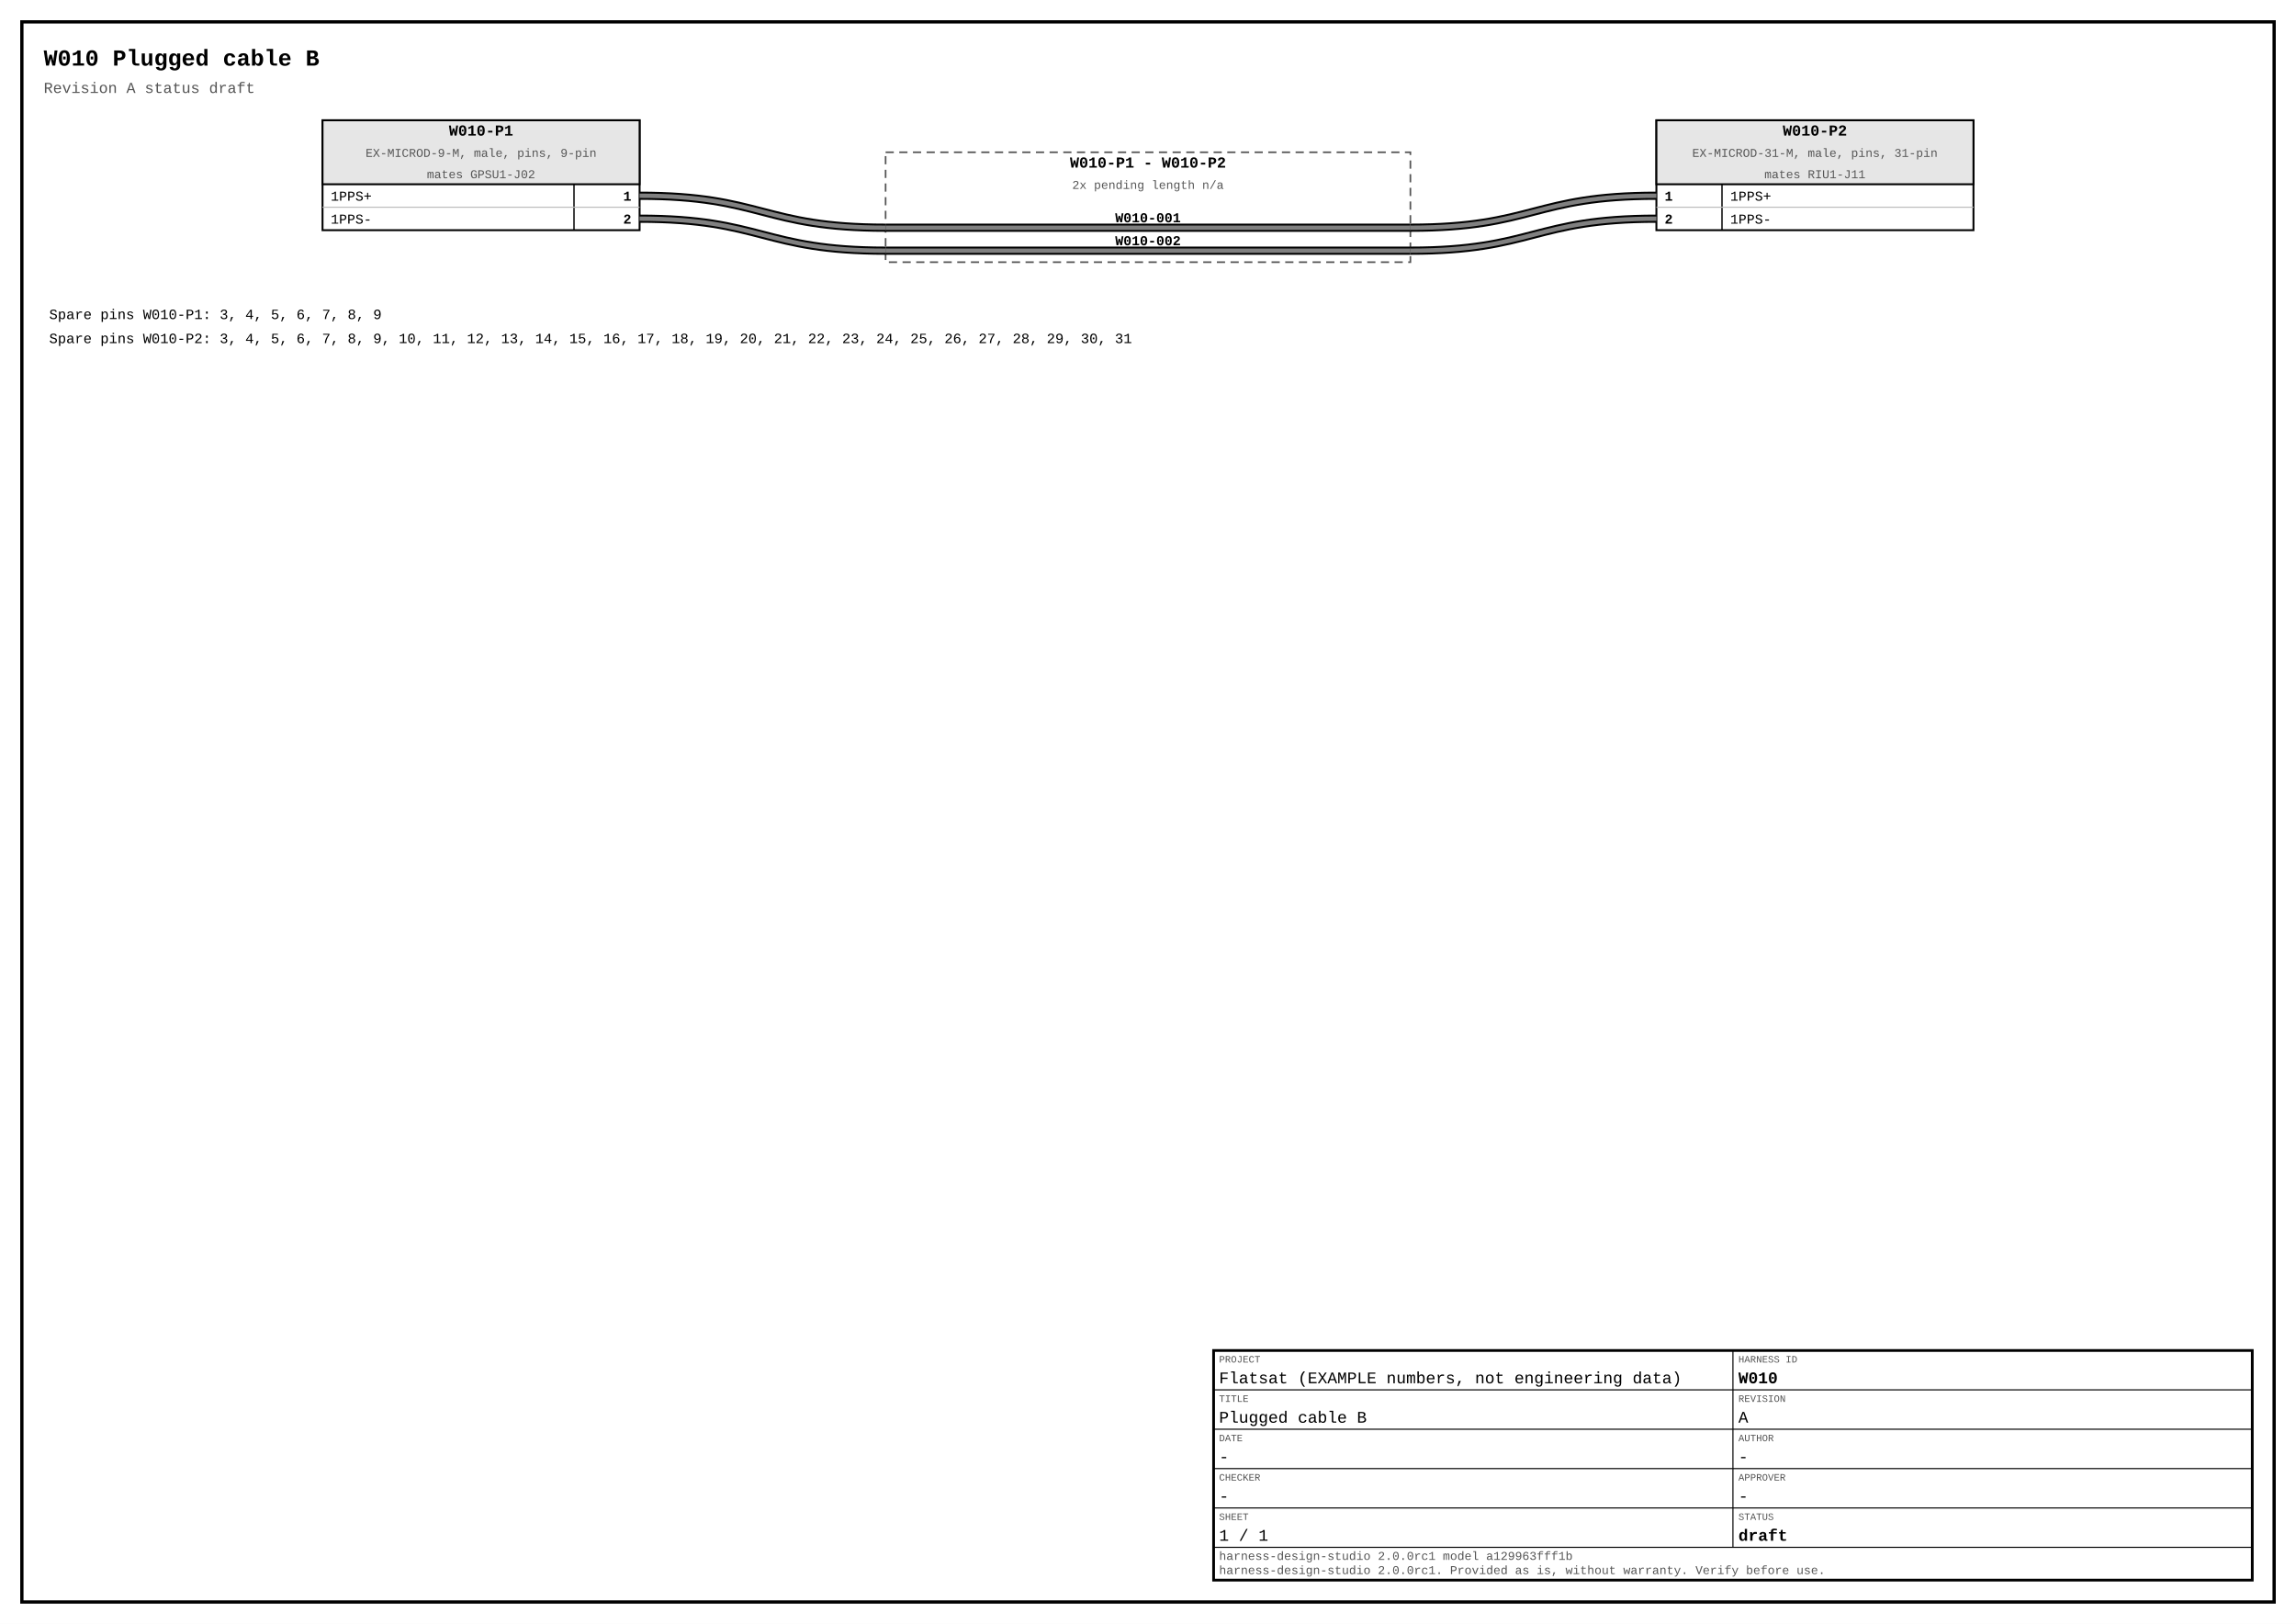
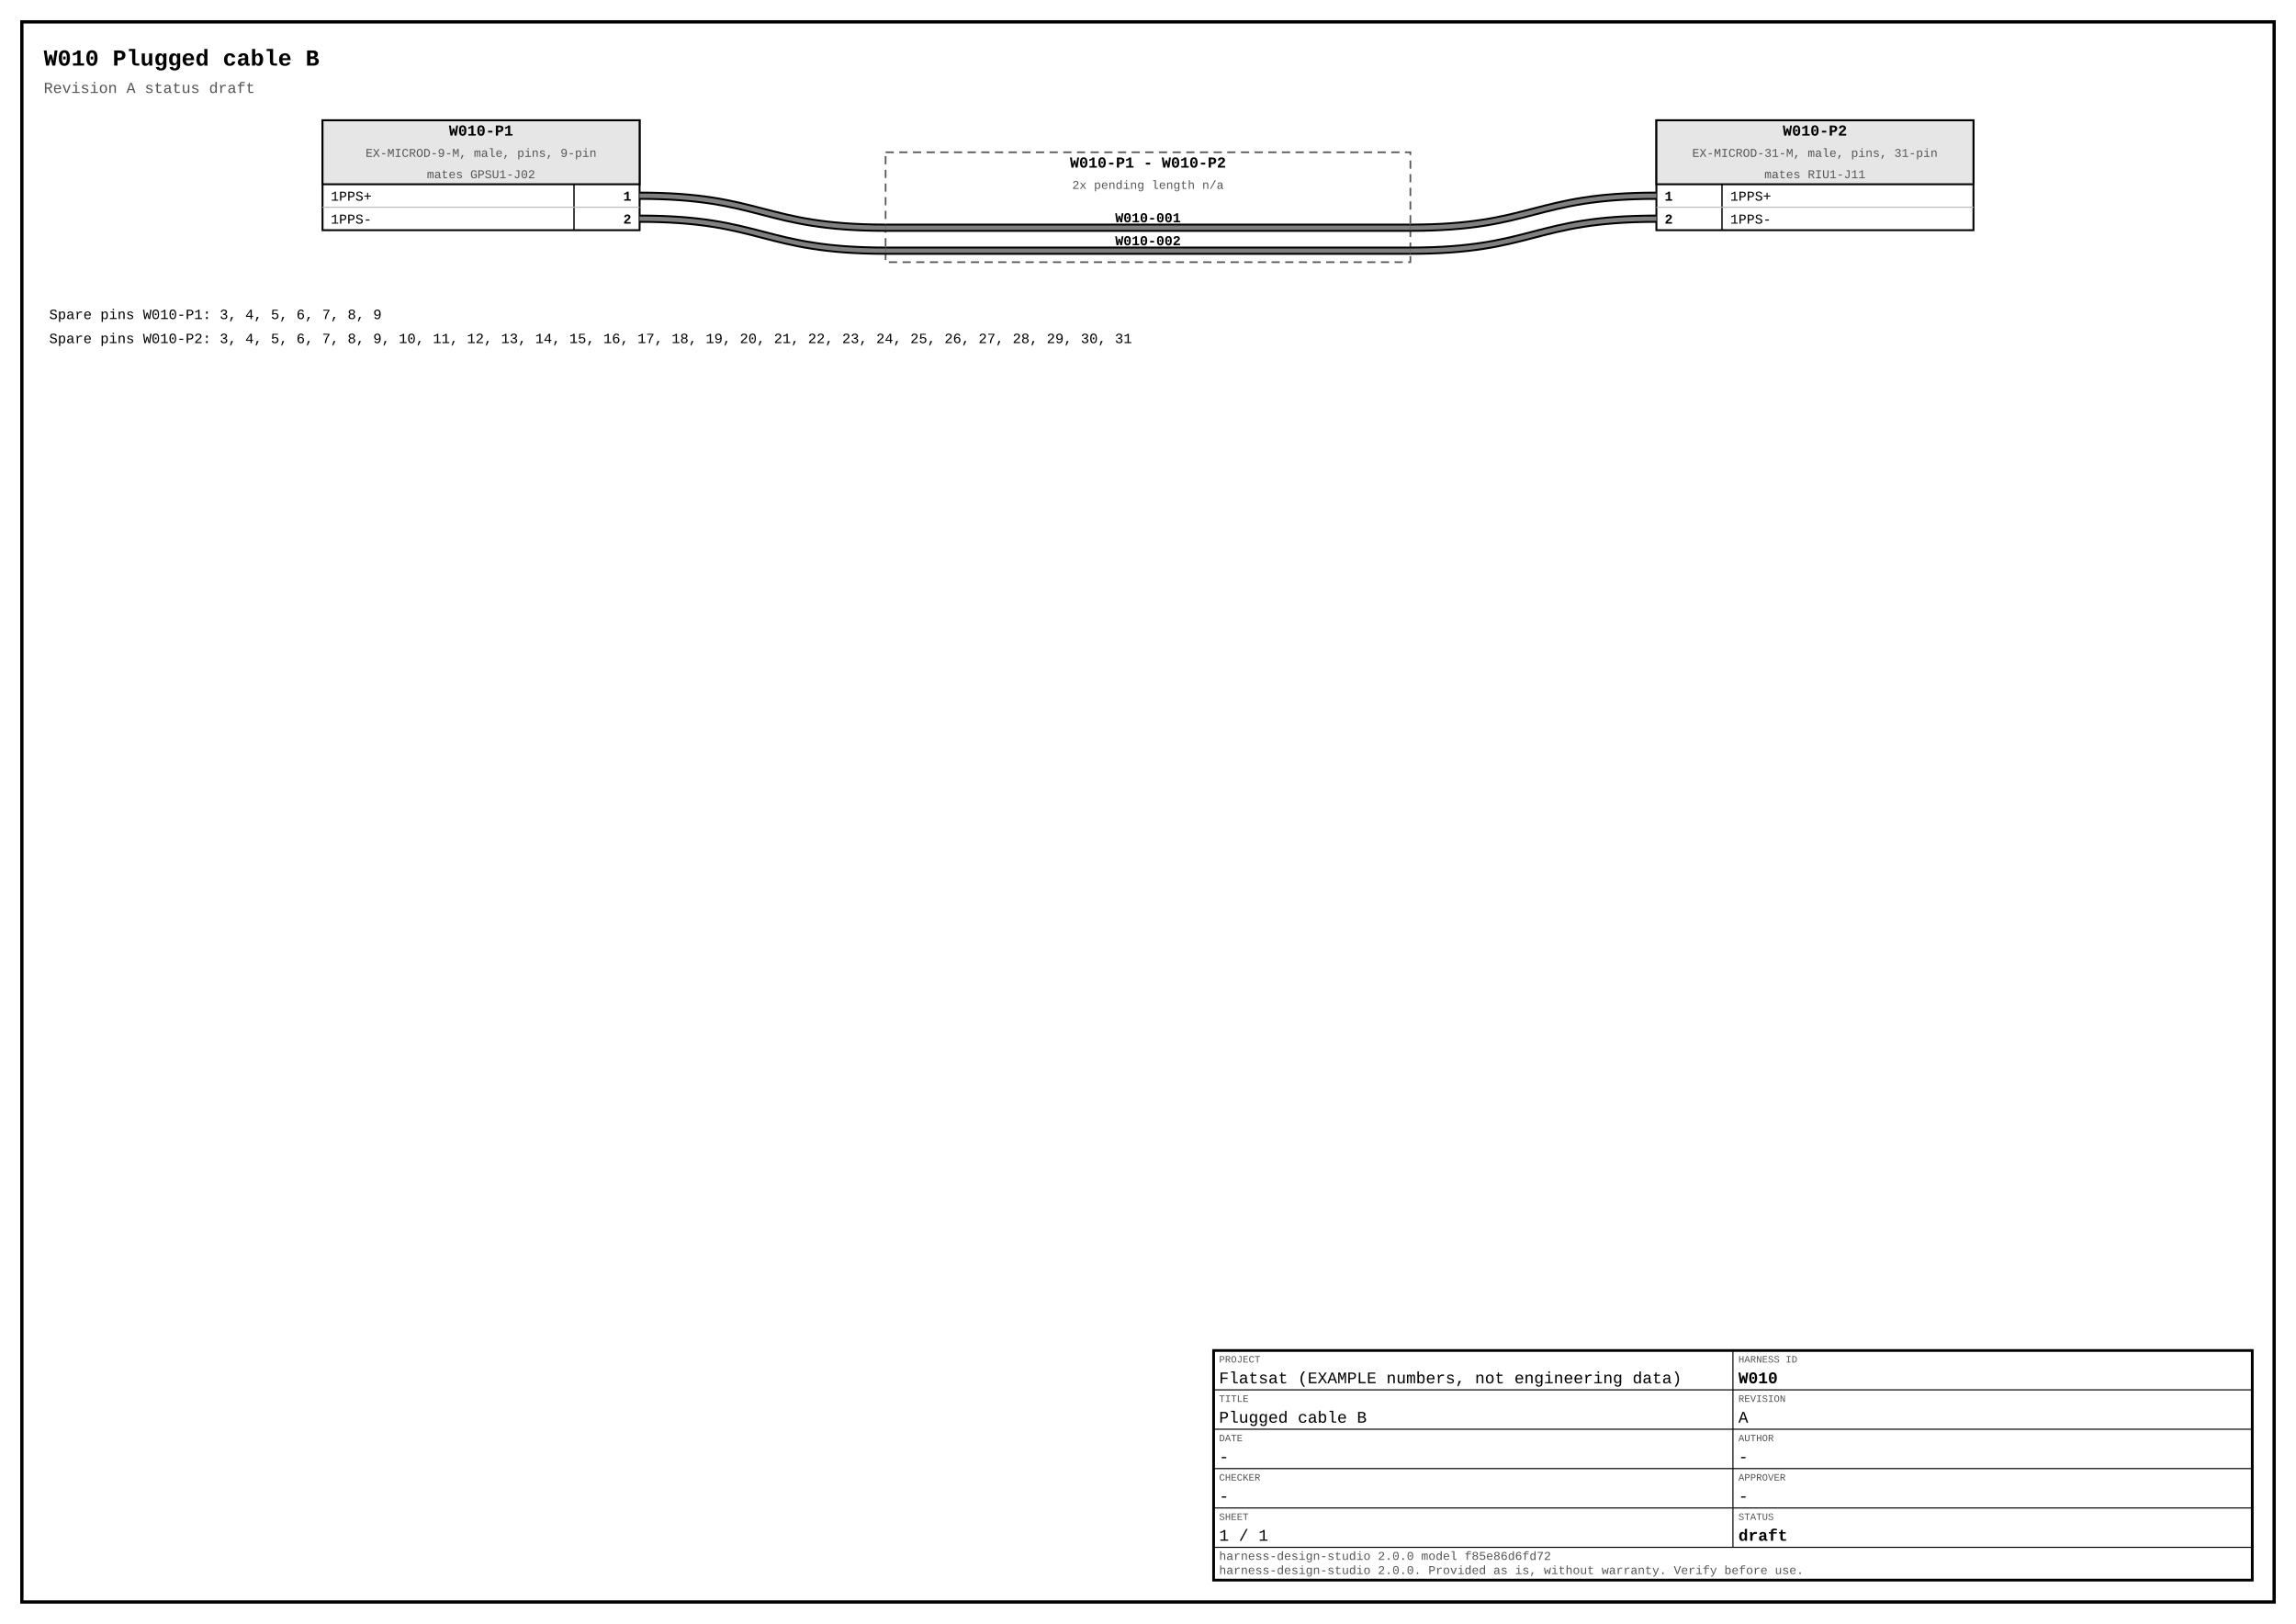
<svg xmlns="http://www.w3.org/2000/svg" width="420mm" height="297mm" viewBox="0 0 420 297" font-family="Courier New, Courier, monospace">
  <rect x="0" y="0" width="420" height="297" fill="#ffffff" />
  <rect x="4" y="4" width="412" height="289" fill="none" stroke="#000000" stroke-width="0.6" />
  <text x="8" y="12" font-size="4.2" font-weight="bold" text-anchor="start" fill="#000000">W010  Plugged cable B</text>
  <text x="8" y="17" font-size="2.8" text-anchor="start" fill="#555555">Revision A  status draft</text>
  <rect x="59" y="22" width="58" height="20.1" fill="#ffffff" stroke="#000000" stroke-width="0.35" />
  <rect x="59" y="22" width="58" height="11.7" fill="#e6e6e6" stroke="#000000" stroke-width="0.35" />
  <text x="88" y="24.8" font-size="2.8" font-weight="bold" text-anchor="middle" fill="#000000">W010-P1</text>
  <text x="88" y="28.7" font-size="2.2" text-anchor="middle" fill="#555555">EX-MICROD-9-M, male, pins, 9-pin</text>
  <text x="88" y="32.6" font-size="2.2" text-anchor="middle" fill="#555555">mates GPSU1-J02</text>
  <line x1="105" y1="33.7" x2="105" y2="42.1" stroke="#000000" stroke-width="0.25" />
  <line x1="59" y1="37.9" x2="117" y2="37.9" stroke="#bbbbbb" stroke-width="0.2" />
  <text x="60.5" y="36.7" font-size="2.5" text-anchor="start" fill="#000000" data-ref="sig/W010-P1/1">1PPS+</text>
  <text x="115.5" y="36.7" font-size="2.5" font-weight="bold" text-anchor="end" fill="#000000" data-ref="pin/W010-P1/1">1</text>
  <text x="60.5" y="40.9" font-size="2.5" text-anchor="start" fill="#000000" data-ref="sig/W010-P1/2">1PPS-</text>
  <text x="115.5" y="40.9" font-size="2.5" font-weight="bold" text-anchor="end" fill="#000000" data-ref="pin/W010-P1/2">2</text>
  <rect x="303" y="22" width="58" height="20.1" fill="#ffffff" stroke="#000000" stroke-width="0.35" />
  <rect x="303" y="22" width="58" height="11.7" fill="#e6e6e6" stroke="#000000" stroke-width="0.35" />
  <text x="332" y="24.8" font-size="2.8" font-weight="bold" text-anchor="middle" fill="#000000">W010-P2</text>
  <text x="332" y="28.7" font-size="2.2" text-anchor="middle" fill="#555555">EX-MICROD-31-M, male, pins, 31-pin</text>
  <text x="332" y="32.6" font-size="2.2" text-anchor="middle" fill="#555555">mates RIU1-J11</text>
  <line x1="315" y1="33.7" x2="315" y2="42.1" stroke="#000000" stroke-width="0.25" />
  <line x1="303" y1="37.9" x2="361" y2="37.9" stroke="#bbbbbb" stroke-width="0.2" />
  <text x="304.5" y="36.7" font-size="2.5" font-weight="bold" text-anchor="start" fill="#000000" data-ref="pin/W010-P2/1">1</text>
  <text x="316.5" y="36.7" font-size="2.5" text-anchor="start" fill="#000000" data-ref="sig/W010-P2/1">1PPS+</text>
  <text x="304.5" y="40.9" font-size="2.5" font-weight="bold" text-anchor="start" fill="#000000" data-ref="pin/W010-P2/2">2</text>
  <text x="316.5" y="40.9" font-size="2.5" text-anchor="start" fill="#000000" data-ref="sig/W010-P2/2">1PPS-</text>
  <rect x="162" y="27.85" width="96" height="20.1" fill="none" stroke="#555555" stroke-width="0.3" stroke-dasharray="1.5 1" />
  <text x="210" y="30.65" font-size="2.8" font-weight="bold" text-anchor="middle" fill="#000000">W010-P1 - W010-P2</text>
  <text x="210" y="34.55" font-size="2.2" text-anchor="middle" fill="#555555">2x  pending  length n/a</text>
  <path d="M 117 35.8 C 139.5 35.8 139.5 41.65 162 41.65" fill="none" stroke="#000000" stroke-width="1.5" />
  <line x1="162" y1="41.65" x2="258" y2="41.65" stroke="#000000" stroke-width="1.5" />
  <path d="M 258 41.65 C 280.5 41.65 280.5 35.8 303 35.8" fill="none" stroke="#000000" stroke-width="1.5" />
  <path d="M 117 35.8 C 139.5 35.8 139.5 41.65 162 41.65" fill="none" stroke="#808080" stroke-width="0.8" />
  <line x1="162" y1="41.65" x2="258" y2="41.65" stroke="#808080" stroke-width="0.8" />
  <path d="M 258 41.65 C 280.5 41.65 280.5 35.8 303 35.8" fill="none" stroke="#808080" stroke-width="0.8" />
  <text x="210" y="40.65" font-size="2.5" font-weight="bold" text-anchor="middle" fill="#000000">W010-001</text>
  <path d="M 117 40 C 139.5 40 139.5 45.85 162 45.85" fill="none" stroke="#000000" stroke-width="1.5" />
  <line x1="162" y1="45.85" x2="258" y2="45.85" stroke="#000000" stroke-width="1.5" />
  <path d="M 258 45.85 C 280.5 45.85 280.5 40 303 40" fill="none" stroke="#000000" stroke-width="1.5" />
  <path d="M 117 40 C 139.5 40 139.5 45.85 162 45.85" fill="none" stroke="#808080" stroke-width="0.8" />
  <line x1="162" y1="45.85" x2="258" y2="45.85" stroke="#808080" stroke-width="0.8" />
  <path d="M 258 45.85 C 280.5 45.85 280.5 40 303 40" fill="none" stroke="#808080" stroke-width="0.8" />
  <text x="210" y="44.85" font-size="2.5" font-weight="bold" text-anchor="middle" fill="#000000">W010-002</text>
  <text x="9" y="58.35" font-size="2.6" text-anchor="start" fill="#000000">Spare pins W010-P1: 3, 4, 5, 6, 7, 8, 9</text>
  <text x="9" y="62.75" font-size="2.6" text-anchor="start" fill="#000000">Spare pins W010-P2: 3, 4, 5, 6, 7, 8, 9, 10, 11, 12, 13, 14, 15, 16, 17, 18, 19, 20, 21, 22, 23, 24, 25, 26, 27, 28, 29, 30, 31</text>
  <rect x="222" y="247" width="190" height="42" fill="none" stroke="#000000" stroke-width="0.5" />
  <line x1="222" y1="247" x2="317" y2="247" stroke="#000000" stroke-width="0.2" />
  <text x="223" y="249.2" font-size="1.8" text-anchor="start" fill="#555555">PROJECT</text>
  <text x="223" y="253" font-size="3" text-anchor="start" fill="#000000">Flatsat (EXAMPLE numbers, not engineering data)</text>
  <line x1="317" y1="247" x2="412" y2="247" stroke="#000000" stroke-width="0.2" />
  <text x="318" y="249.2" font-size="1.8" text-anchor="start" fill="#555555">HARNESS ID</text>
  <text x="318" y="253" font-size="3" font-weight="bold" text-anchor="start" fill="#000000">W010</text>
  <line x1="222" y1="254.2" x2="317" y2="254.2" stroke="#000000" stroke-width="0.2" />
  <text x="223" y="256.4" font-size="1.8" text-anchor="start" fill="#555555">TITLE</text>
  <text x="223" y="260.2" font-size="3" text-anchor="start" fill="#000000">Plugged cable B</text>
  <line x1="317" y1="254.2" x2="412" y2="254.2" stroke="#000000" stroke-width="0.2" />
  <text x="318" y="256.4" font-size="1.8" text-anchor="start" fill="#555555">REVISION</text>
  <text x="318" y="260.2" font-size="3" text-anchor="start" fill="#000000">A</text>
  <line x1="222" y1="261.4" x2="317" y2="261.4" stroke="#000000" stroke-width="0.2" />
  <text x="223" y="263.6" font-size="1.8" text-anchor="start" fill="#555555">DATE</text>
  <text x="223" y="267.4" font-size="3" text-anchor="start" fill="#000000">-</text>
  <line x1="317" y1="261.4" x2="412" y2="261.4" stroke="#000000" stroke-width="0.2" />
  <text x="318" y="263.6" font-size="1.8" text-anchor="start" fill="#555555">AUTHOR</text>
  <text x="318" y="267.4" font-size="3" text-anchor="start" fill="#000000">-</text>
  <line x1="222" y1="268.6" x2="317" y2="268.6" stroke="#000000" stroke-width="0.2" />
  <text x="223" y="270.8" font-size="1.8" text-anchor="start" fill="#555555">CHECKER</text>
  <text x="223" y="274.6" font-size="3" text-anchor="start" fill="#000000">-</text>
  <line x1="317" y1="268.6" x2="412" y2="268.6" stroke="#000000" stroke-width="0.2" />
  <text x="318" y="270.8" font-size="1.8" text-anchor="start" fill="#555555">APPROVER</text>
  <text x="318" y="274.6" font-size="3" text-anchor="start" fill="#000000">-</text>
  <line x1="222" y1="275.8" x2="317" y2="275.8" stroke="#000000" stroke-width="0.2" />
  <text x="223" y="278" font-size="1.8" text-anchor="start" fill="#555555">SHEET</text>
  <text x="223" y="281.8" font-size="3" text-anchor="start" fill="#000000">1 / 1</text>
  <line x1="317" y1="275.8" x2="412" y2="275.8" stroke="#000000" stroke-width="0.2" />
  <text x="318" y="278" font-size="1.8" text-anchor="start" fill="#555555">STATUS</text>
  <text x="318" y="281.8" font-size="3" font-weight="bold" text-anchor="start" fill="#000000">draft</text>
  <line x1="317" y1="247" x2="317" y2="283" stroke="#000000" stroke-width="0.2" />
  <line x1="222" y1="283" x2="412" y2="283" stroke="#000000" stroke-width="0.2" />
-   <text x="223" y="285.3" font-size="2.2" text-anchor="start" fill="#555555">harness-design-studio 2.0.0rc1 model a129963fff1b</text>
-   <text x="223" y="287.9" font-size="2.2" text-anchor="start" fill="#555555">harness-design-studio 2.0.0rc1. Provided as is, without warranty. Verify before use.</text>
+   <text x="223" y="285.3" font-size="2.2" text-anchor="start" fill="#555555">harness-design-studio 2.0.0 model f85e86d6fd72</text>
+   <text x="223" y="287.9" font-size="2.2" text-anchor="start" fill="#555555">harness-design-studio 2.0.0. Provided as is, without warranty. Verify before use.</text>
</svg>
